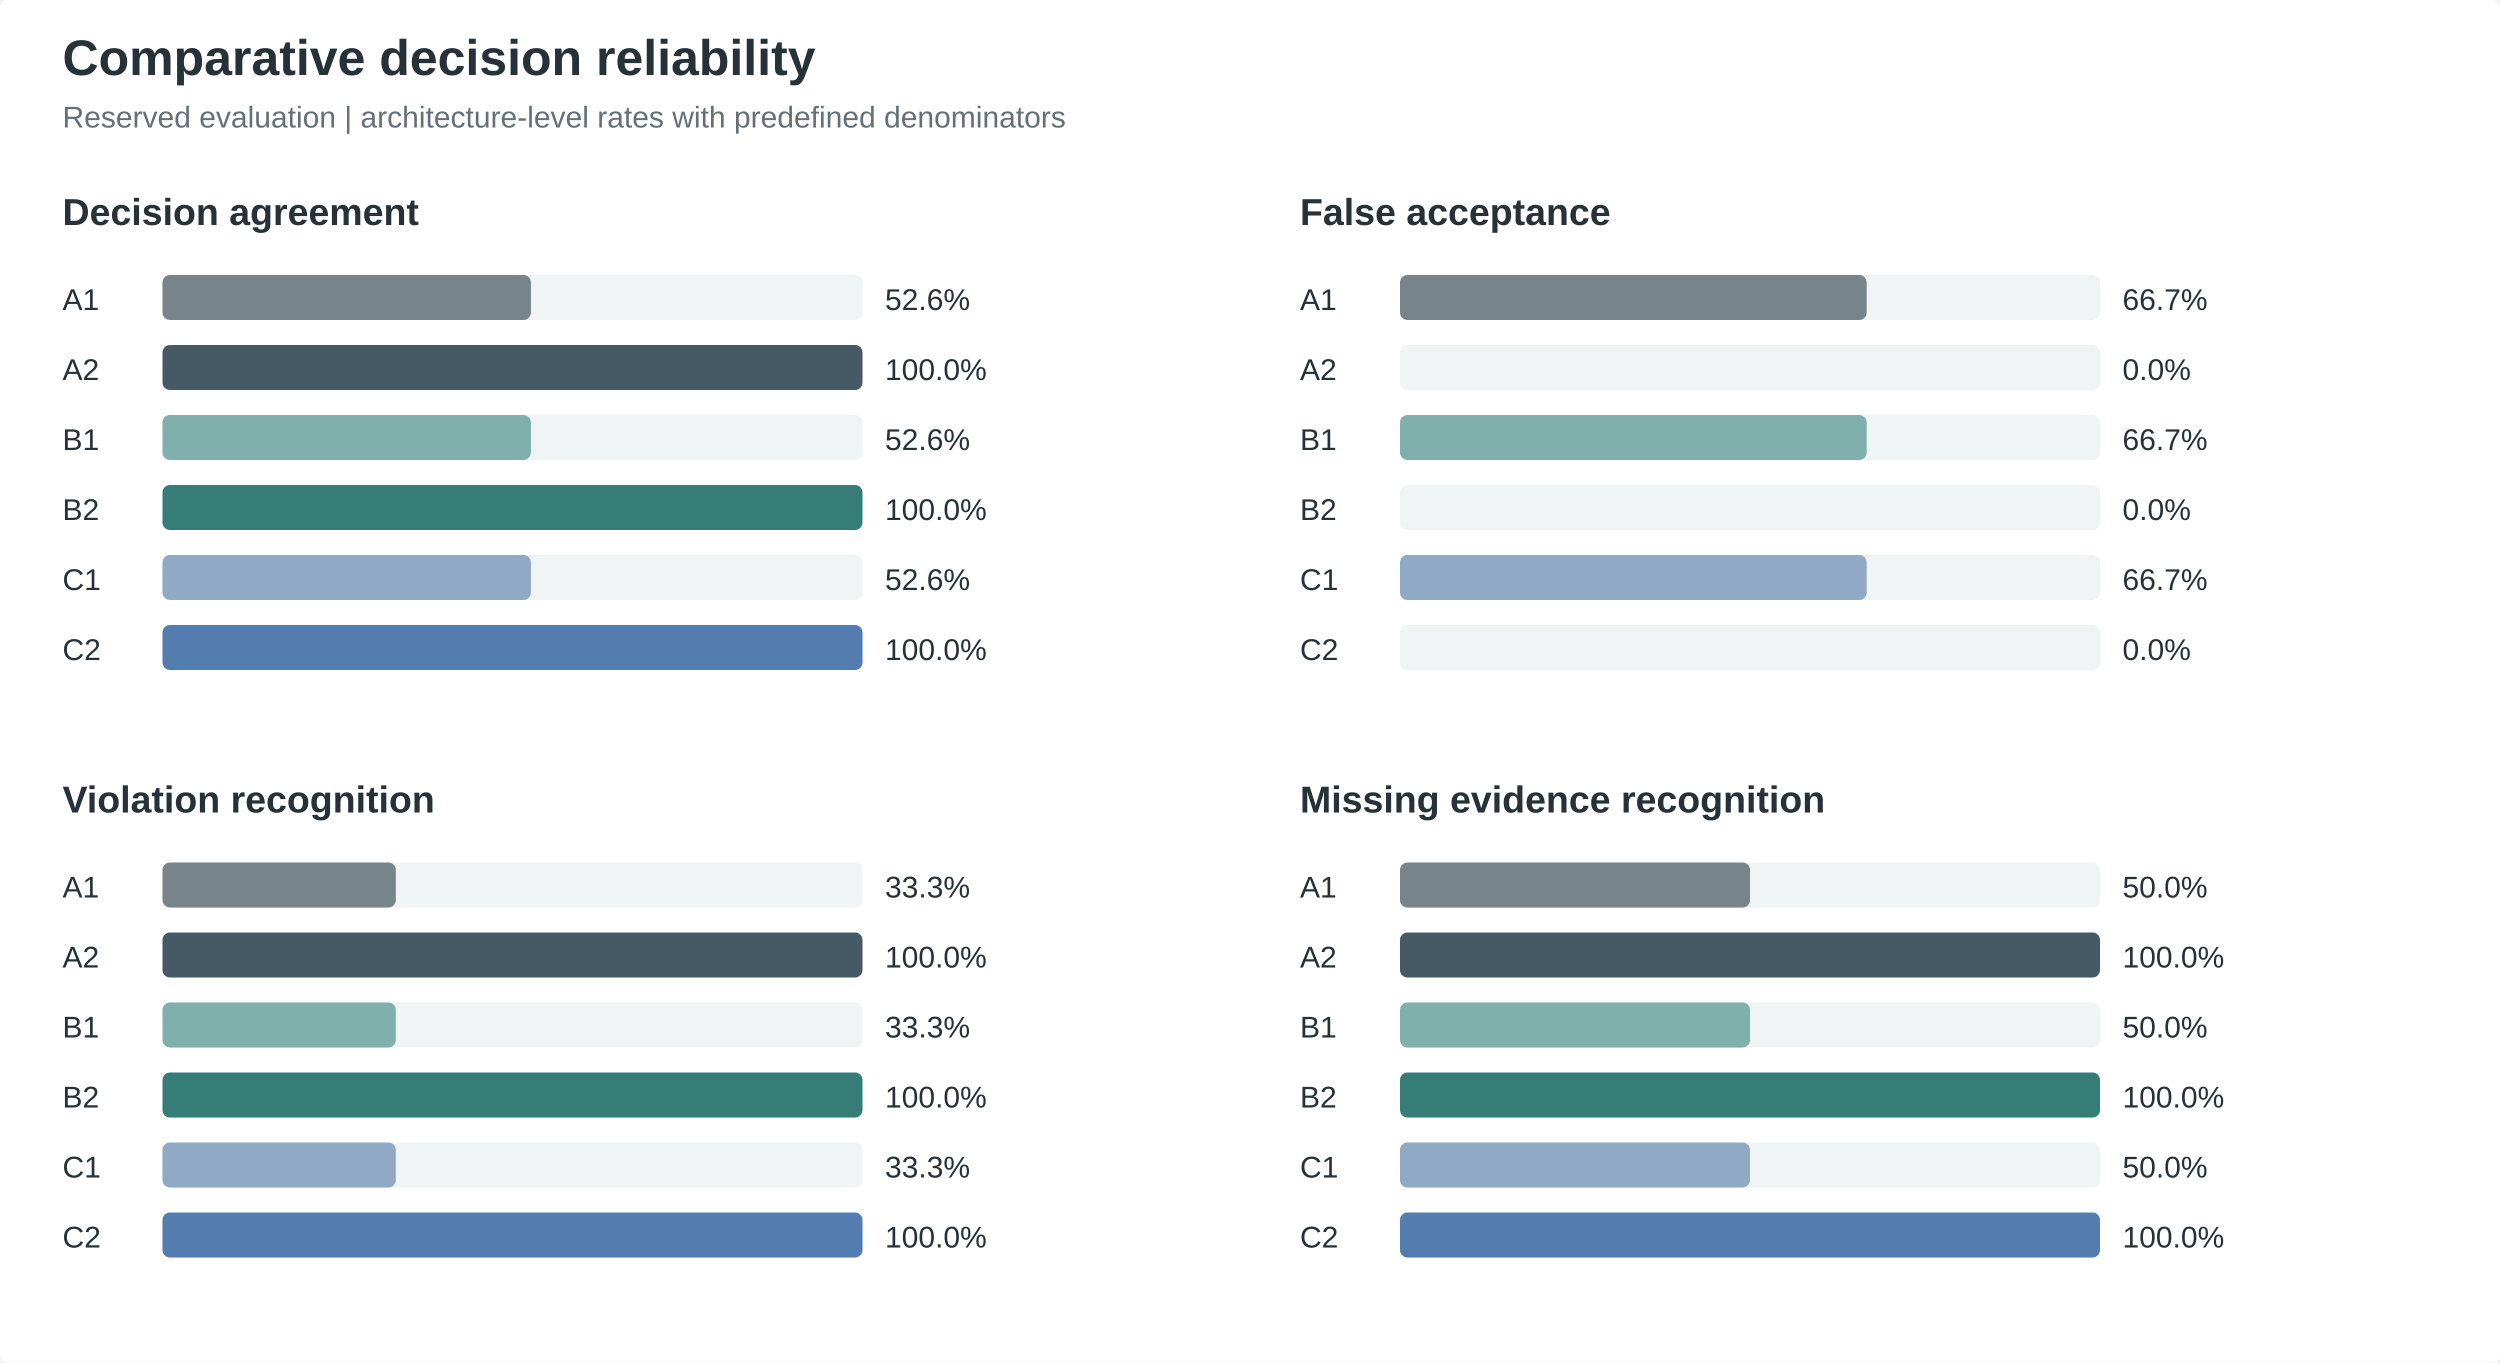
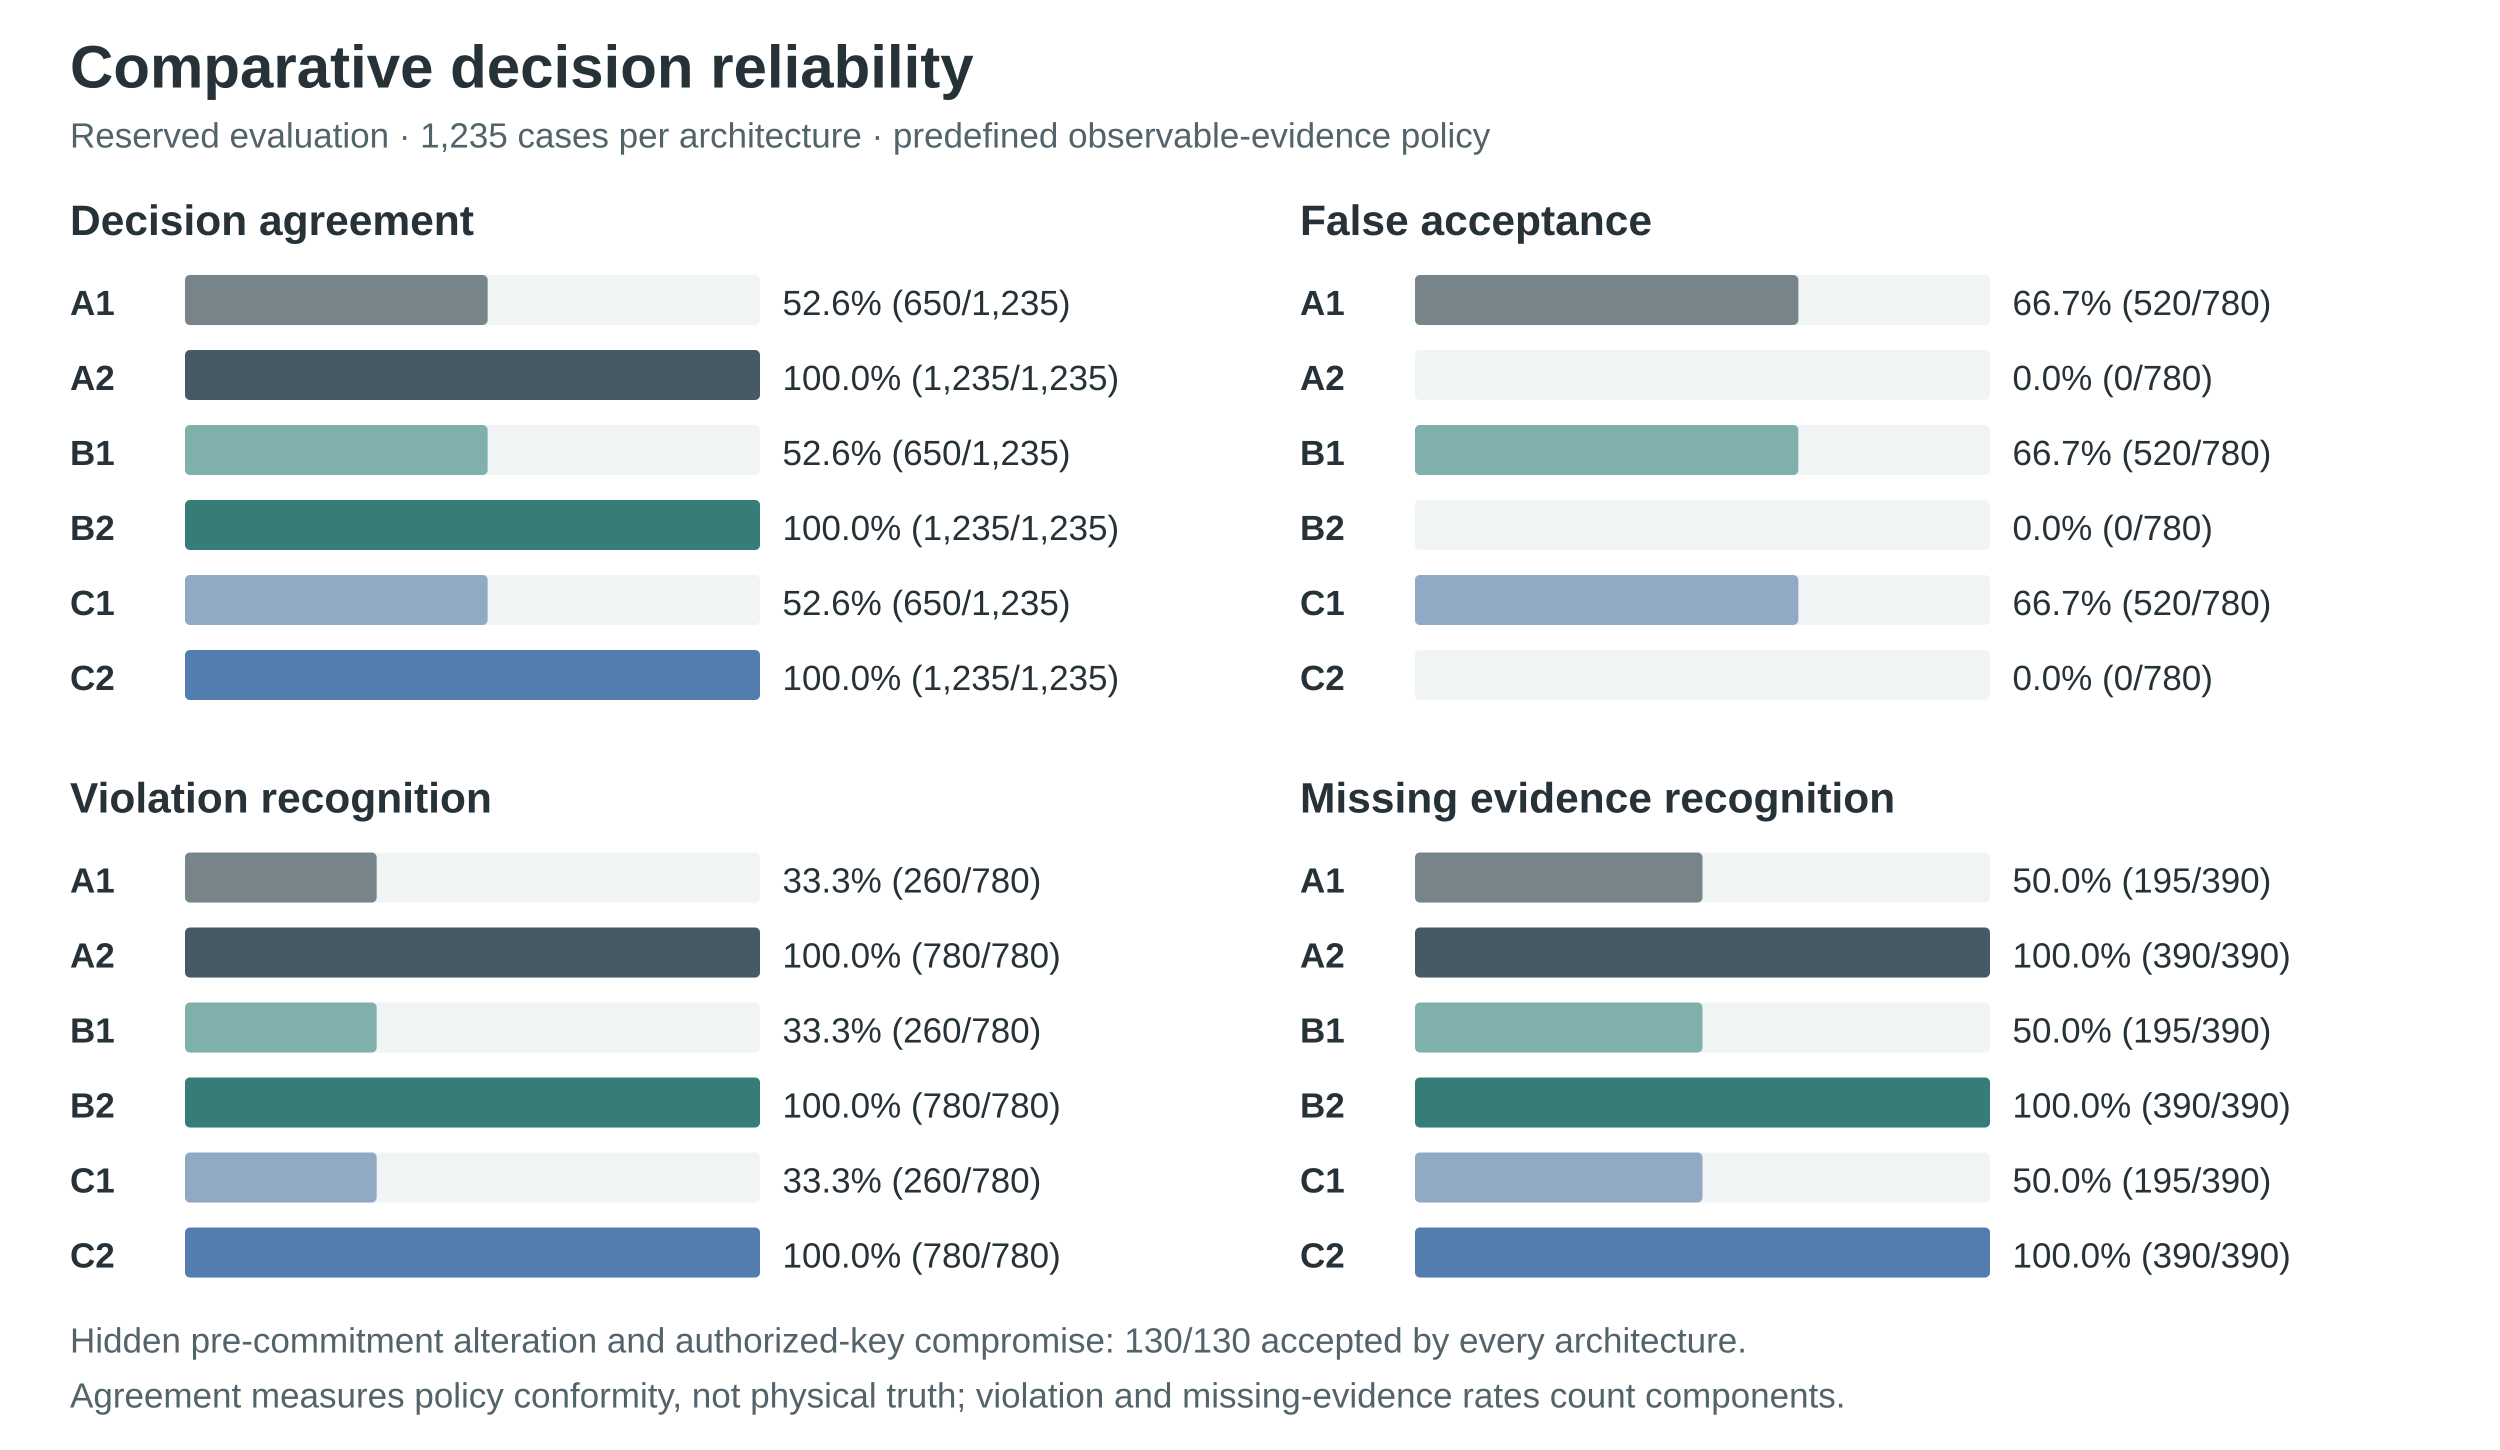
- <svg xmlns="http://www.w3.org/2000/svg" width="1000" height="545" viewBox="0 0 1000 545">
-   <rect x="0" y="0" width="1000" height="545" fill="#FFFFFF" stroke="none" rx="3" />
-   <text x="25" y="30" font-family="Arial, Helvetica, sans-serif" font-size="20" font-weight="600" fill="#263238" text-anchor="start">Comparative decision reliability</text>
-   <text x="25" y="51" font-family="Arial, Helvetica, sans-serif" font-size="12" font-weight="400" fill="#627078" text-anchor="start">Reserved evaluation | architecture-level rates with predefined denominators</text>
-   <text x="25" y="90" font-family="Arial, Helvetica, sans-serif" font-size="15" font-weight="600" fill="#263238" text-anchor="start">Decision agreement</text>
-   <text x="25" y="124" font-family="Arial, Helvetica, sans-serif" font-size="12" font-weight="400" fill="#263238" text-anchor="start">A1</text>
-   <rect x="65" y="110" width="280" height="18" fill="#F1F4F5" stroke="none" rx="3" />
-   <rect x="65" y="110" width="147.368" height="18" fill="#77858B" stroke="none" rx="3" />
-   <text x="354" y="124" font-family="Arial, Helvetica, sans-serif" font-size="12" font-weight="400" fill="#263238" text-anchor="start">52.6%</text>
-   <text x="25" y="152" font-family="Arial, Helvetica, sans-serif" font-size="12" font-weight="400" fill="#263238" text-anchor="start">A2</text>
-   <rect x="65" y="138" width="280" height="18" fill="#F1F4F5" stroke="none" rx="3" />
-   <rect x="65" y="138" width="280.0" height="18" fill="#455A64" stroke="none" rx="3" />
-   <text x="354" y="152" font-family="Arial, Helvetica, sans-serif" font-size="12" font-weight="400" fill="#263238" text-anchor="start">100.0%</text>
-   <text x="25" y="180" font-family="Arial, Helvetica, sans-serif" font-size="12" font-weight="400" fill="#263238" text-anchor="start">B1</text>
-   <rect x="65" y="166" width="280" height="18" fill="#F1F4F5" stroke="none" rx="3" />
-   <rect x="65" y="166" width="147.368" height="18" fill="#80B0AC" stroke="none" rx="3" />
-   <text x="354" y="180" font-family="Arial, Helvetica, sans-serif" font-size="12" font-weight="400" fill="#263238" text-anchor="start">52.6%</text>
-   <text x="25" y="208" font-family="Arial, Helvetica, sans-serif" font-size="12" font-weight="400" fill="#263238" text-anchor="start">B2</text>
-   <rect x="65" y="194" width="280" height="18" fill="#F1F4F5" stroke="none" rx="3" />
-   <rect x="65" y="194" width="280.0" height="18" fill="#367D78" stroke="none" rx="3" />
-   <text x="354" y="208" font-family="Arial, Helvetica, sans-serif" font-size="12" font-weight="400" fill="#263238" text-anchor="start">100.0%</text>
-   <text x="25" y="236" font-family="Arial, Helvetica, sans-serif" font-size="12" font-weight="400" fill="#263238" text-anchor="start">C1</text>
-   <rect x="65" y="222" width="280" height="18" fill="#F1F4F5" stroke="none" rx="3" />
-   <rect x="65" y="222" width="147.368" height="18" fill="#90A9C5" stroke="none" rx="3" />
-   <text x="354" y="236" font-family="Arial, Helvetica, sans-serif" font-size="12" font-weight="400" fill="#263238" text-anchor="start">52.6%</text>
-   <text x="25" y="264" font-family="Arial, Helvetica, sans-serif" font-size="12" font-weight="400" fill="#263238" text-anchor="start">C2</text>
-   <rect x="65" y="250" width="280" height="18" fill="#F1F4F5" stroke="none" rx="3" />
-   <rect x="65" y="250" width="280.0" height="18" fill="#547DAF" stroke="none" rx="3" />
-   <text x="354" y="264" font-family="Arial, Helvetica, sans-serif" font-size="12" font-weight="400" fill="#263238" text-anchor="start">100.0%</text>
-   <text x="520" y="90" font-family="Arial, Helvetica, sans-serif" font-size="15" font-weight="600" fill="#263238" text-anchor="start">False acceptance</text>
-   <text x="520" y="124" font-family="Arial, Helvetica, sans-serif" font-size="12" font-weight="400" fill="#263238" text-anchor="start">A1</text>
-   <rect x="560" y="110" width="280" height="18" fill="#F1F4F5" stroke="none" rx="3" />
-   <rect x="560" y="110" width="186.667" height="18" fill="#77858B" stroke="none" rx="3" />
-   <text x="849" y="124" font-family="Arial, Helvetica, sans-serif" font-size="12" font-weight="400" fill="#263238" text-anchor="start">66.7%</text>
-   <text x="520" y="152" font-family="Arial, Helvetica, sans-serif" font-size="12" font-weight="400" fill="#263238" text-anchor="start">A2</text>
-   <rect x="560" y="138" width="280" height="18" fill="#F1F4F5" stroke="none" rx="3" />
-   <rect x="560" y="138" width="0.0" height="18" fill="#455A64" stroke="none" rx="3" />
-   <text x="849" y="152" font-family="Arial, Helvetica, sans-serif" font-size="12" font-weight="400" fill="#263238" text-anchor="start">0.0%</text>
-   <text x="520" y="180" font-family="Arial, Helvetica, sans-serif" font-size="12" font-weight="400" fill="#263238" text-anchor="start">B1</text>
-   <rect x="560" y="166" width="280" height="18" fill="#F1F4F5" stroke="none" rx="3" />
-   <rect x="560" y="166" width="186.667" height="18" fill="#80B0AC" stroke="none" rx="3" />
-   <text x="849" y="180" font-family="Arial, Helvetica, sans-serif" font-size="12" font-weight="400" fill="#263238" text-anchor="start">66.7%</text>
-   <text x="520" y="208" font-family="Arial, Helvetica, sans-serif" font-size="12" font-weight="400" fill="#263238" text-anchor="start">B2</text>
-   <rect x="560" y="194" width="280" height="18" fill="#F1F4F5" stroke="none" rx="3" />
-   <rect x="560" y="194" width="0.0" height="18" fill="#367D78" stroke="none" rx="3" />
-   <text x="849" y="208" font-family="Arial, Helvetica, sans-serif" font-size="12" font-weight="400" fill="#263238" text-anchor="start">0.0%</text>
-   <text x="520" y="236" font-family="Arial, Helvetica, sans-serif" font-size="12" font-weight="400" fill="#263238" text-anchor="start">C1</text>
-   <rect x="560" y="222" width="280" height="18" fill="#F1F4F5" stroke="none" rx="3" />
-   <rect x="560" y="222" width="186.667" height="18" fill="#90A9C5" stroke="none" rx="3" />
-   <text x="849" y="236" font-family="Arial, Helvetica, sans-serif" font-size="12" font-weight="400" fill="#263238" text-anchor="start">66.7%</text>
-   <text x="520" y="264" font-family="Arial, Helvetica, sans-serif" font-size="12" font-weight="400" fill="#263238" text-anchor="start">C2</text>
-   <rect x="560" y="250" width="280" height="18" fill="#F1F4F5" stroke="none" rx="3" />
-   <rect x="560" y="250" width="0.0" height="18" fill="#547DAF" stroke="none" rx="3" />
-   <text x="849" y="264" font-family="Arial, Helvetica, sans-serif" font-size="12" font-weight="400" fill="#263238" text-anchor="start">0.0%</text>
-   <text x="25" y="325" font-family="Arial, Helvetica, sans-serif" font-size="15" font-weight="600" fill="#263238" text-anchor="start">Violation recognition</text>
-   <text x="25" y="359" font-family="Arial, Helvetica, sans-serif" font-size="12" font-weight="400" fill="#263238" text-anchor="start">A1</text>
-   <rect x="65" y="345" width="280" height="18" fill="#F1F4F5" stroke="none" rx="3" />
-   <rect x="65" y="345" width="93.333" height="18" fill="#77858B" stroke="none" rx="3" />
-   <text x="354" y="359" font-family="Arial, Helvetica, sans-serif" font-size="12" font-weight="400" fill="#263238" text-anchor="start">33.3%</text>
-   <text x="25" y="387" font-family="Arial, Helvetica, sans-serif" font-size="12" font-weight="400" fill="#263238" text-anchor="start">A2</text>
-   <rect x="65" y="373" width="280" height="18" fill="#F1F4F5" stroke="none" rx="3" />
-   <rect x="65" y="373" width="280.0" height="18" fill="#455A64" stroke="none" rx="3" />
-   <text x="354" y="387" font-family="Arial, Helvetica, sans-serif" font-size="12" font-weight="400" fill="#263238" text-anchor="start">100.0%</text>
-   <text x="25" y="415" font-family="Arial, Helvetica, sans-serif" font-size="12" font-weight="400" fill="#263238" text-anchor="start">B1</text>
-   <rect x="65" y="401" width="280" height="18" fill="#F1F4F5" stroke="none" rx="3" />
-   <rect x="65" y="401" width="93.333" height="18" fill="#80B0AC" stroke="none" rx="3" />
-   <text x="354" y="415" font-family="Arial, Helvetica, sans-serif" font-size="12" font-weight="400" fill="#263238" text-anchor="start">33.3%</text>
-   <text x="25" y="443" font-family="Arial, Helvetica, sans-serif" font-size="12" font-weight="400" fill="#263238" text-anchor="start">B2</text>
-   <rect x="65" y="429" width="280" height="18" fill="#F1F4F5" stroke="none" rx="3" />
-   <rect x="65" y="429" width="280.0" height="18" fill="#367D78" stroke="none" rx="3" />
-   <text x="354" y="443" font-family="Arial, Helvetica, sans-serif" font-size="12" font-weight="400" fill="#263238" text-anchor="start">100.0%</text>
-   <text x="25" y="471" font-family="Arial, Helvetica, sans-serif" font-size="12" font-weight="400" fill="#263238" text-anchor="start">C1</text>
-   <rect x="65" y="457" width="280" height="18" fill="#F1F4F5" stroke="none" rx="3" />
-   <rect x="65" y="457" width="93.333" height="18" fill="#90A9C5" stroke="none" rx="3" />
-   <text x="354" y="471" font-family="Arial, Helvetica, sans-serif" font-size="12" font-weight="400" fill="#263238" text-anchor="start">33.3%</text>
-   <text x="25" y="499" font-family="Arial, Helvetica, sans-serif" font-size="12" font-weight="400" fill="#263238" text-anchor="start">C2</text>
-   <rect x="65" y="485" width="280" height="18" fill="#F1F4F5" stroke="none" rx="3" />
-   <rect x="65" y="485" width="280.0" height="18" fill="#547DAF" stroke="none" rx="3" />
-   <text x="354" y="499" font-family="Arial, Helvetica, sans-serif" font-size="12" font-weight="400" fill="#263238" text-anchor="start">100.0%</text>
-   <text x="520" y="325" font-family="Arial, Helvetica, sans-serif" font-size="15" font-weight="600" fill="#263238" text-anchor="start">Missing evidence recognition</text>
-   <text x="520" y="359" font-family="Arial, Helvetica, sans-serif" font-size="12" font-weight="400" fill="#263238" text-anchor="start">A1</text>
-   <rect x="560" y="345" width="280" height="18" fill="#F1F4F5" stroke="none" rx="3" />
-   <rect x="560" y="345" width="140.0" height="18" fill="#77858B" stroke="none" rx="3" />
-   <text x="849" y="359" font-family="Arial, Helvetica, sans-serif" font-size="12" font-weight="400" fill="#263238" text-anchor="start">50.0%</text>
-   <text x="520" y="387" font-family="Arial, Helvetica, sans-serif" font-size="12" font-weight="400" fill="#263238" text-anchor="start">A2</text>
-   <rect x="560" y="373" width="280" height="18" fill="#F1F4F5" stroke="none" rx="3" />
-   <rect x="560" y="373" width="280.0" height="18" fill="#455A64" stroke="none" rx="3" />
-   <text x="849" y="387" font-family="Arial, Helvetica, sans-serif" font-size="12" font-weight="400" fill="#263238" text-anchor="start">100.0%</text>
-   <text x="520" y="415" font-family="Arial, Helvetica, sans-serif" font-size="12" font-weight="400" fill="#263238" text-anchor="start">B1</text>
-   <rect x="560" y="401" width="280" height="18" fill="#F1F4F5" stroke="none" rx="3" />
-   <rect x="560" y="401" width="140.0" height="18" fill="#80B0AC" stroke="none" rx="3" />
-   <text x="849" y="415" font-family="Arial, Helvetica, sans-serif" font-size="12" font-weight="400" fill="#263238" text-anchor="start">50.0%</text>
-   <text x="520" y="443" font-family="Arial, Helvetica, sans-serif" font-size="12" font-weight="400" fill="#263238" text-anchor="start">B2</text>
-   <rect x="560" y="429" width="280" height="18" fill="#F1F4F5" stroke="none" rx="3" />
-   <rect x="560" y="429" width="280.0" height="18" fill="#367D78" stroke="none" rx="3" />
-   <text x="849" y="443" font-family="Arial, Helvetica, sans-serif" font-size="12" font-weight="400" fill="#263238" text-anchor="start">100.0%</text>
-   <text x="520" y="471" font-family="Arial, Helvetica, sans-serif" font-size="12" font-weight="400" fill="#263238" text-anchor="start">C1</text>
-   <rect x="560" y="457" width="280" height="18" fill="#F1F4F5" stroke="none" rx="3" />
-   <rect x="560" y="457" width="140.0" height="18" fill="#90A9C5" stroke="none" rx="3" />
-   <text x="849" y="471" font-family="Arial, Helvetica, sans-serif" font-size="12" font-weight="400" fill="#263238" text-anchor="start">50.0%</text>
-   <text x="520" y="499" font-family="Arial, Helvetica, sans-serif" font-size="12" font-weight="400" fill="#263238" text-anchor="start">C2</text>
-   <rect x="560" y="485" width="280" height="18" fill="#F1F4F5" stroke="none" rx="3" />
-   <rect x="560" y="485" width="280.0" height="18" fill="#547DAF" stroke="none" rx="3" />
-   <text x="849" y="499" font-family="Arial, Helvetica, sans-serif" font-size="12" font-weight="400" fill="#263238" text-anchor="start">100.0%</text>
+ <svg xmlns="http://www.w3.org/2000/svg" width="1000" height="580" viewBox="0 0 1000 580" role="img">
+   <rect x="0" y="0" width="1000" height="580" fill="#FFFFFF" stroke="none" rx="0" />
+   <text x="28" y="35" font-family="Arial, Helvetica, sans-serif" font-size="24" font-weight="700" fill="#263238" text-anchor="start">Comparative decision reliability</text>
+   <text x="28" y="59" font-family="Arial, Helvetica, sans-serif" font-size="14" font-weight="400" fill="#52636A" text-anchor="start">Reserved evaluation · 1,235 cases per architecture · predefined observable-evidence policy</text>
+   <text x="28" y="94" font-family="Arial, Helvetica, sans-serif" font-size="17" font-weight="700" fill="#263238" text-anchor="start">Decision agreement</text>
+   <text x="28" y="126" font-family="Arial, Helvetica, sans-serif" font-size="14" font-weight="600" fill="#263238" text-anchor="start">A1</text>
+   <rect x="74" y="110" width="230" height="20" fill="#F1F4F5" stroke="none" rx="2" />
+   <rect x="74" y="110" width="121.053" height="20" fill="#77858B" stroke="none" rx="2" />
+   <text x="313" y="126" font-family="Arial, Helvetica, sans-serif" font-size="14" font-weight="400" fill="#263238" text-anchor="start">52.6% (650/1,235)</text>
+   <text x="28" y="156" font-family="Arial, Helvetica, sans-serif" font-size="14" font-weight="600" fill="#263238" text-anchor="start">A2</text>
+   <rect x="74" y="140" width="230" height="20" fill="#F1F4F5" stroke="none" rx="2" />
+   <rect x="74" y="140" width="230.0" height="20" fill="#455A64" stroke="none" rx="2" />
+   <text x="313" y="156" font-family="Arial, Helvetica, sans-serif" font-size="14" font-weight="400" fill="#263238" text-anchor="start">100.0% (1,235/1,235)</text>
+   <text x="28" y="186" font-family="Arial, Helvetica, sans-serif" font-size="14" font-weight="600" fill="#263238" text-anchor="start">B1</text>
+   <rect x="74" y="170" width="230" height="20" fill="#F1F4F5" stroke="none" rx="2" />
+   <rect x="74" y="170" width="121.053" height="20" fill="#80B0AC" stroke="none" rx="2" />
+   <text x="313" y="186" font-family="Arial, Helvetica, sans-serif" font-size="14" font-weight="400" fill="#263238" text-anchor="start">52.6% (650/1,235)</text>
+   <text x="28" y="216" font-family="Arial, Helvetica, sans-serif" font-size="14" font-weight="600" fill="#263238" text-anchor="start">B2</text>
+   <rect x="74" y="200" width="230" height="20" fill="#F1F4F5" stroke="none" rx="2" />
+   <rect x="74" y="200" width="230.0" height="20" fill="#367D78" stroke="none" rx="2" />
+   <text x="313" y="216" font-family="Arial, Helvetica, sans-serif" font-size="14" font-weight="400" fill="#263238" text-anchor="start">100.0% (1,235/1,235)</text>
+   <text x="28" y="246" font-family="Arial, Helvetica, sans-serif" font-size="14" font-weight="600" fill="#263238" text-anchor="start">C1</text>
+   <rect x="74" y="230" width="230" height="20" fill="#F1F4F5" stroke="none" rx="2" />
+   <rect x="74" y="230" width="121.053" height="20" fill="#90A9C5" stroke="none" rx="2" />
+   <text x="313" y="246" font-family="Arial, Helvetica, sans-serif" font-size="14" font-weight="400" fill="#263238" text-anchor="start">52.6% (650/1,235)</text>
+   <text x="28" y="276" font-family="Arial, Helvetica, sans-serif" font-size="14" font-weight="600" fill="#263238" text-anchor="start">C2</text>
+   <rect x="74" y="260" width="230" height="20" fill="#F1F4F5" stroke="none" rx="2" />
+   <rect x="74" y="260" width="230.0" height="20" fill="#547DAF" stroke="none" rx="2" />
+   <text x="313" y="276" font-family="Arial, Helvetica, sans-serif" font-size="14" font-weight="400" fill="#263238" text-anchor="start">100.0% (1,235/1,235)</text>
+   <text x="520" y="94" font-family="Arial, Helvetica, sans-serif" font-size="17" font-weight="700" fill="#263238" text-anchor="start">False acceptance</text>
+   <text x="520" y="126" font-family="Arial, Helvetica, sans-serif" font-size="14" font-weight="600" fill="#263238" text-anchor="start">A1</text>
+   <rect x="566" y="110" width="230" height="20" fill="#F1F4F5" stroke="none" rx="2" />
+   <rect x="566" y="110" width="153.333" height="20" fill="#77858B" stroke="none" rx="2" />
+   <text x="805" y="126" font-family="Arial, Helvetica, sans-serif" font-size="14" font-weight="400" fill="#263238" text-anchor="start">66.7% (520/780)</text>
+   <text x="520" y="156" font-family="Arial, Helvetica, sans-serif" font-size="14" font-weight="600" fill="#263238" text-anchor="start">A2</text>
+   <rect x="566" y="140" width="230" height="20" fill="#F1F4F5" stroke="none" rx="2" />
+   <rect x="566" y="140" width="0.0" height="20" fill="#455A64" stroke="none" rx="2" />
+   <text x="805" y="156" font-family="Arial, Helvetica, sans-serif" font-size="14" font-weight="400" fill="#263238" text-anchor="start">0.0% (0/780)</text>
+   <text x="520" y="186" font-family="Arial, Helvetica, sans-serif" font-size="14" font-weight="600" fill="#263238" text-anchor="start">B1</text>
+   <rect x="566" y="170" width="230" height="20" fill="#F1F4F5" stroke="none" rx="2" />
+   <rect x="566" y="170" width="153.333" height="20" fill="#80B0AC" stroke="none" rx="2" />
+   <text x="805" y="186" font-family="Arial, Helvetica, sans-serif" font-size="14" font-weight="400" fill="#263238" text-anchor="start">66.7% (520/780)</text>
+   <text x="520" y="216" font-family="Arial, Helvetica, sans-serif" font-size="14" font-weight="600" fill="#263238" text-anchor="start">B2</text>
+   <rect x="566" y="200" width="230" height="20" fill="#F1F4F5" stroke="none" rx="2" />
+   <rect x="566" y="200" width="0.0" height="20" fill="#367D78" stroke="none" rx="2" />
+   <text x="805" y="216" font-family="Arial, Helvetica, sans-serif" font-size="14" font-weight="400" fill="#263238" text-anchor="start">0.0% (0/780)</text>
+   <text x="520" y="246" font-family="Arial, Helvetica, sans-serif" font-size="14" font-weight="600" fill="#263238" text-anchor="start">C1</text>
+   <rect x="566" y="230" width="230" height="20" fill="#F1F4F5" stroke="none" rx="2" />
+   <rect x="566" y="230" width="153.333" height="20" fill="#90A9C5" stroke="none" rx="2" />
+   <text x="805" y="246" font-family="Arial, Helvetica, sans-serif" font-size="14" font-weight="400" fill="#263238" text-anchor="start">66.7% (520/780)</text>
+   <text x="520" y="276" font-family="Arial, Helvetica, sans-serif" font-size="14" font-weight="600" fill="#263238" text-anchor="start">C2</text>
+   <rect x="566" y="260" width="230" height="20" fill="#F1F4F5" stroke="none" rx="2" />
+   <rect x="566" y="260" width="0.0" height="20" fill="#547DAF" stroke="none" rx="2" />
+   <text x="805" y="276" font-family="Arial, Helvetica, sans-serif" font-size="14" font-weight="400" fill="#263238" text-anchor="start">0.0% (0/780)</text>
+   <text x="28" y="325" font-family="Arial, Helvetica, sans-serif" font-size="17" font-weight="700" fill="#263238" text-anchor="start">Violation recognition</text>
+   <text x="28" y="357" font-family="Arial, Helvetica, sans-serif" font-size="14" font-weight="600" fill="#263238" text-anchor="start">A1</text>
+   <rect x="74" y="341" width="230" height="20" fill="#F1F4F5" stroke="none" rx="2" />
+   <rect x="74" y="341" width="76.667" height="20" fill="#77858B" stroke="none" rx="2" />
+   <text x="313" y="357" font-family="Arial, Helvetica, sans-serif" font-size="14" font-weight="400" fill="#263238" text-anchor="start">33.3% (260/780)</text>
+   <text x="28" y="387" font-family="Arial, Helvetica, sans-serif" font-size="14" font-weight="600" fill="#263238" text-anchor="start">A2</text>
+   <rect x="74" y="371" width="230" height="20" fill="#F1F4F5" stroke="none" rx="2" />
+   <rect x="74" y="371" width="230.0" height="20" fill="#455A64" stroke="none" rx="2" />
+   <text x="313" y="387" font-family="Arial, Helvetica, sans-serif" font-size="14" font-weight="400" fill="#263238" text-anchor="start">100.0% (780/780)</text>
+   <text x="28" y="417" font-family="Arial, Helvetica, sans-serif" font-size="14" font-weight="600" fill="#263238" text-anchor="start">B1</text>
+   <rect x="74" y="401" width="230" height="20" fill="#F1F4F5" stroke="none" rx="2" />
+   <rect x="74" y="401" width="76.667" height="20" fill="#80B0AC" stroke="none" rx="2" />
+   <text x="313" y="417" font-family="Arial, Helvetica, sans-serif" font-size="14" font-weight="400" fill="#263238" text-anchor="start">33.3% (260/780)</text>
+   <text x="28" y="447" font-family="Arial, Helvetica, sans-serif" font-size="14" font-weight="600" fill="#263238" text-anchor="start">B2</text>
+   <rect x="74" y="431" width="230" height="20" fill="#F1F4F5" stroke="none" rx="2" />
+   <rect x="74" y="431" width="230.0" height="20" fill="#367D78" stroke="none" rx="2" />
+   <text x="313" y="447" font-family="Arial, Helvetica, sans-serif" font-size="14" font-weight="400" fill="#263238" text-anchor="start">100.0% (780/780)</text>
+   <text x="28" y="477" font-family="Arial, Helvetica, sans-serif" font-size="14" font-weight="600" fill="#263238" text-anchor="start">C1</text>
+   <rect x="74" y="461" width="230" height="20" fill="#F1F4F5" stroke="none" rx="2" />
+   <rect x="74" y="461" width="76.667" height="20" fill="#90A9C5" stroke="none" rx="2" />
+   <text x="313" y="477" font-family="Arial, Helvetica, sans-serif" font-size="14" font-weight="400" fill="#263238" text-anchor="start">33.3% (260/780)</text>
+   <text x="28" y="507" font-family="Arial, Helvetica, sans-serif" font-size="14" font-weight="600" fill="#263238" text-anchor="start">C2</text>
+   <rect x="74" y="491" width="230" height="20" fill="#F1F4F5" stroke="none" rx="2" />
+   <rect x="74" y="491" width="230.0" height="20" fill="#547DAF" stroke="none" rx="2" />
+   <text x="313" y="507" font-family="Arial, Helvetica, sans-serif" font-size="14" font-weight="400" fill="#263238" text-anchor="start">100.0% (780/780)</text>
+   <text x="520" y="325" font-family="Arial, Helvetica, sans-serif" font-size="17" font-weight="700" fill="#263238" text-anchor="start">Missing evidence recognition</text>
+   <text x="520" y="357" font-family="Arial, Helvetica, sans-serif" font-size="14" font-weight="600" fill="#263238" text-anchor="start">A1</text>
+   <rect x="566" y="341" width="230" height="20" fill="#F1F4F5" stroke="none" rx="2" />
+   <rect x="566" y="341" width="115.0" height="20" fill="#77858B" stroke="none" rx="2" />
+   <text x="805" y="357" font-family="Arial, Helvetica, sans-serif" font-size="14" font-weight="400" fill="#263238" text-anchor="start">50.0% (195/390)</text>
+   <text x="520" y="387" font-family="Arial, Helvetica, sans-serif" font-size="14" font-weight="600" fill="#263238" text-anchor="start">A2</text>
+   <rect x="566" y="371" width="230" height="20" fill="#F1F4F5" stroke="none" rx="2" />
+   <rect x="566" y="371" width="230.0" height="20" fill="#455A64" stroke="none" rx="2" />
+   <text x="805" y="387" font-family="Arial, Helvetica, sans-serif" font-size="14" font-weight="400" fill="#263238" text-anchor="start">100.0% (390/390)</text>
+   <text x="520" y="417" font-family="Arial, Helvetica, sans-serif" font-size="14" font-weight="600" fill="#263238" text-anchor="start">B1</text>
+   <rect x="566" y="401" width="230" height="20" fill="#F1F4F5" stroke="none" rx="2" />
+   <rect x="566" y="401" width="115.0" height="20" fill="#80B0AC" stroke="none" rx="2" />
+   <text x="805" y="417" font-family="Arial, Helvetica, sans-serif" font-size="14" font-weight="400" fill="#263238" text-anchor="start">50.0% (195/390)</text>
+   <text x="520" y="447" font-family="Arial, Helvetica, sans-serif" font-size="14" font-weight="600" fill="#263238" text-anchor="start">B2</text>
+   <rect x="566" y="431" width="230" height="20" fill="#F1F4F5" stroke="none" rx="2" />
+   <rect x="566" y="431" width="230.0" height="20" fill="#367D78" stroke="none" rx="2" />
+   <text x="805" y="447" font-family="Arial, Helvetica, sans-serif" font-size="14" font-weight="400" fill="#263238" text-anchor="start">100.0% (390/390)</text>
+   <text x="520" y="477" font-family="Arial, Helvetica, sans-serif" font-size="14" font-weight="600" fill="#263238" text-anchor="start">C1</text>
+   <rect x="566" y="461" width="230" height="20" fill="#F1F4F5" stroke="none" rx="2" />
+   <rect x="566" y="461" width="115.0" height="20" fill="#90A9C5" stroke="none" rx="2" />
+   <text x="805" y="477" font-family="Arial, Helvetica, sans-serif" font-size="14" font-weight="400" fill="#263238" text-anchor="start">50.0% (195/390)</text>
+   <text x="520" y="507" font-family="Arial, Helvetica, sans-serif" font-size="14" font-weight="600" fill="#263238" text-anchor="start">C2</text>
+   <rect x="566" y="491" width="230" height="20" fill="#F1F4F5" stroke="none" rx="2" />
+   <rect x="566" y="491" width="230.0" height="20" fill="#547DAF" stroke="none" rx="2" />
+   <text x="805" y="507" font-family="Arial, Helvetica, sans-serif" font-size="14" font-weight="400" fill="#263238" text-anchor="start">100.0% (390/390)</text>
+   <text x="28" y="541" font-family="Arial, Helvetica, sans-serif" font-size="14" font-weight="400" fill="#52636A" text-anchor="start">Hidden pre-commitment alteration and authorized-key compromise: 130/130 accepted by every architecture.</text>
+   <text x="28" y="563" font-family="Arial, Helvetica, sans-serif" font-size="14" font-weight="400" fill="#52636A" text-anchor="start">Agreement measures policy conformity, not physical truth; violation and missing-evidence rates count components.</text>
</svg>
